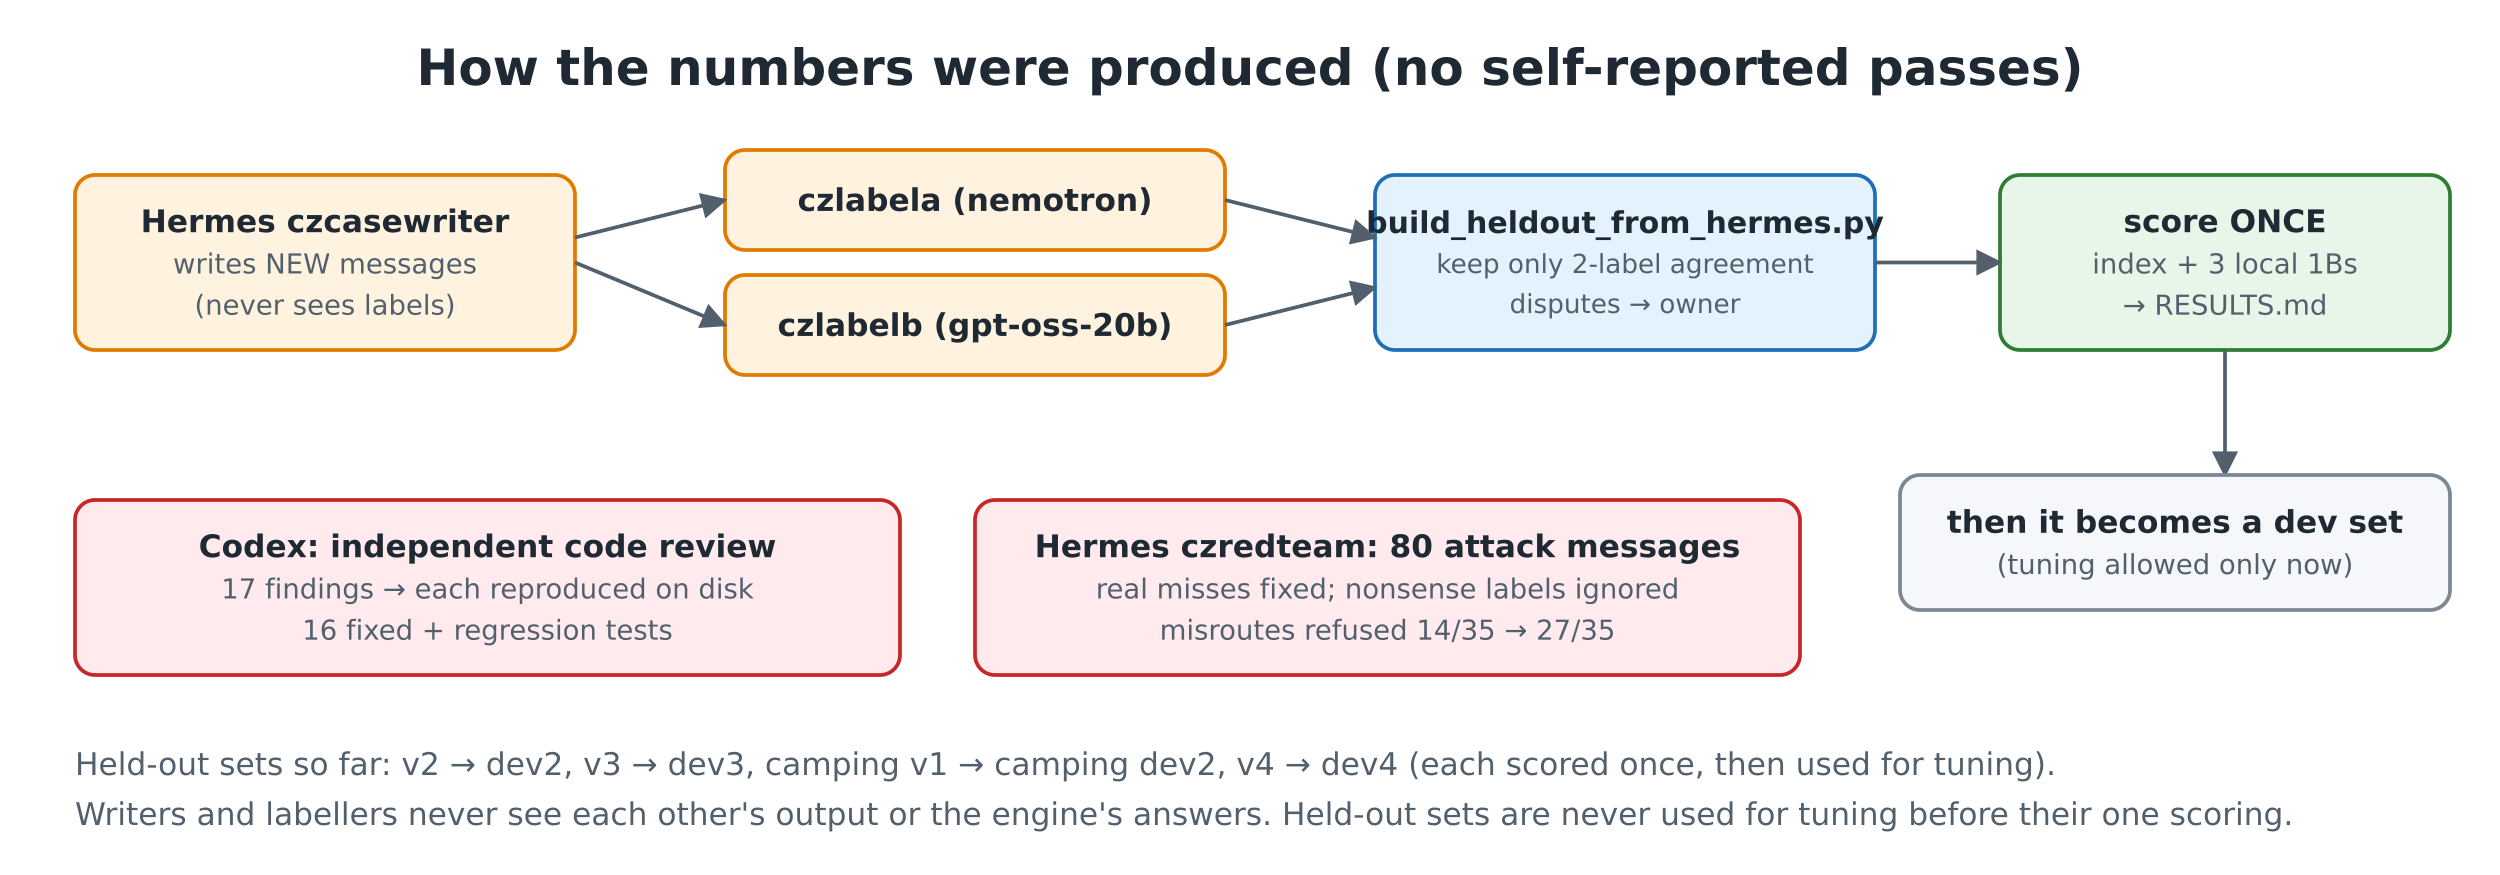
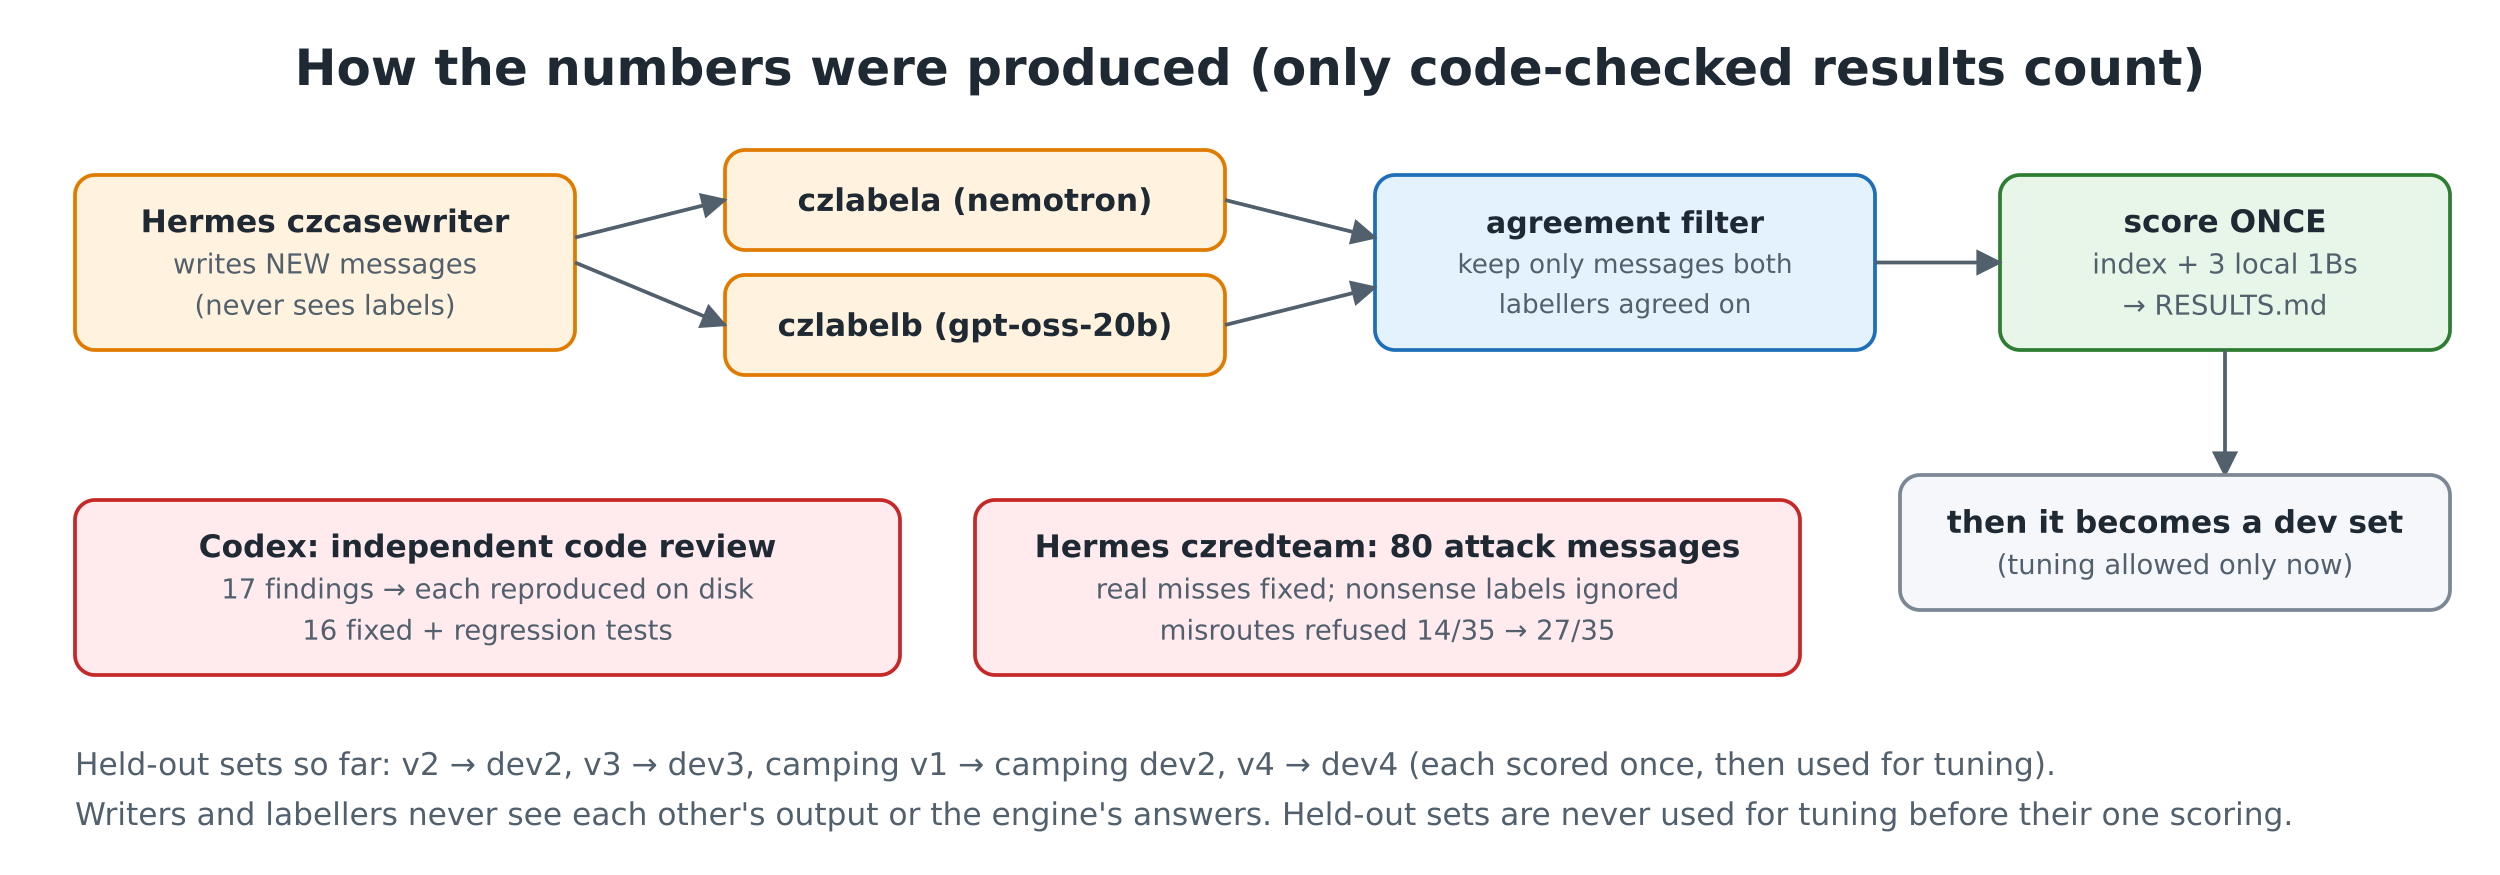
<svg xmlns="http://www.w3.org/2000/svg" width="1000" height="350" viewBox="0 0 1000 350" font-family="DejaVu Sans, Arial, sans-serif">
  <rect width="100%" height="100%" fill="#ffffff" />
  <defs>
    <marker id="a" viewBox="0 0 10 10" refX="9" refY="5" markerWidth="7" markerHeight="7" orient="auto">
      <path d="M0,0 L10,5 L0,10 z" fill="#52606d" />
    </marker>
  </defs>
-   <text x="500.0" y="34" font-size="20" fill="#1f2933" text-anchor="middle" font-weight="bold">How the numbers were produced (no self-reported passes)</text>
+   <text x="500.0" y="34" font-size="20" fill="#1f2933" text-anchor="middle" font-weight="bold">How the numbers were produced (only code-checked results count)</text>
  <rect x="30" y="70" width="200" height="70" rx="8" fill="#fff3e0" stroke="#e07b00" stroke-width="1.5" />
  <text x="130.0" y="92.875" text-anchor="middle" font-size="12.5" font-weight="bold" fill="#1f2933">Hermes czcasewriter</text>
  <text x="130.0" y="109.375" text-anchor="middle" font-size="11.0" font-weight="normal" fill="#52606d">writes NEW messages</text>
  <text x="130.0" y="125.875" text-anchor="middle" font-size="11.0" font-weight="normal" fill="#52606d">(never sees labels)</text>
  <rect x="290" y="60" width="200" height="40" rx="8" fill="#fff3e0" stroke="#e07b00" stroke-width="1.5" />
  <text x="390.0" y="84.375" text-anchor="middle" font-size="12.5" font-weight="bold" fill="#1f2933">czlabela (nemotron)</text>
  <rect x="290" y="110" width="200" height="40" rx="8" fill="#fff3e0" stroke="#e07b00" stroke-width="1.5" />
  <text x="390.0" y="134.375" text-anchor="middle" font-size="12.5" font-weight="bold" fill="#1f2933">czlabelb (gpt-oss-20b)</text>
  <line x1="230" y1="95" x2="290" y2="80" stroke="#52606d" stroke-width="1.5" marker-end="url(#a)" />
  <line x1="230" y1="105" x2="290" y2="130" stroke="#52606d" stroke-width="1.5" marker-end="url(#a)" />
  <rect x="550" y="70" width="200" height="70" rx="8" fill="#e3f2fd" stroke="#1e6fb8" stroke-width="1.5" />
-   <text x="650.0" y="93.2" text-anchor="middle" font-size="12" font-weight="bold" fill="#1f2933">build_heldout_from_hermes.py</text>
-   <text x="650.0" y="109.2" text-anchor="middle" font-size="10.5" font-weight="normal" fill="#52606d">keep only 2-label agreement</text>
-   <text x="650.0" y="125.2" text-anchor="middle" font-size="10.5" font-weight="normal" fill="#52606d">disputes → owner</text>
+   <text x="650.0" y="93.2" text-anchor="middle" font-size="12" font-weight="bold" fill="#1f2933">agreement filter</text>
+   <text x="650.0" y="109.2" text-anchor="middle" font-size="10.5" font-weight="normal" fill="#52606d">keep only messages both</text>
+   <text x="650.0" y="125.2" text-anchor="middle" font-size="10.5" font-weight="normal" fill="#52606d">labellers agreed on</text>
  <line x1="490" y1="80" x2="550" y2="95" stroke="#52606d" stroke-width="1.5" marker-end="url(#a)" />
  <line x1="490" y1="130" x2="550" y2="115" stroke="#52606d" stroke-width="1.5" marker-end="url(#a)" />
  <rect x="800" y="70" width="180" height="70" rx="8" fill="#e8f5e9" stroke="#2e7d32" stroke-width="1.5" />
  <text x="890.0" y="92.875" text-anchor="middle" font-size="12.5" font-weight="bold" fill="#1f2933">score ONCE</text>
  <text x="890.0" y="109.375" text-anchor="middle" font-size="11.0" font-weight="normal" fill="#52606d">index + 3 local 1Bs</text>
  <text x="890.0" y="125.875" text-anchor="middle" font-size="11.0" font-weight="normal" fill="#52606d">→ RESULTS.md</text>
  <line x1="750" y1="105" x2="800" y2="105" stroke="#52606d" stroke-width="1.5" marker-end="url(#a)" />
  <line x1="890" y1="140" x2="890" y2="190" stroke="#52606d" stroke-width="1.5" marker-end="url(#a)" />
  <rect x="760" y="190" width="220" height="54" rx="8" fill="#f5f7fa" stroke="#7b8794" stroke-width="1.5" />
  <text x="870.0" y="213.125" text-anchor="middle" font-size="12.5" font-weight="bold" fill="#1f2933">then it becomes a dev set</text>
  <text x="870.0" y="229.625" text-anchor="middle" font-size="11.0" font-weight="normal" fill="#52606d">(tuning allowed only now)</text>
  <rect x="30" y="200" width="330" height="70" rx="8" fill="#ffebee" stroke="#c62828" stroke-width="1.5" />
  <text x="195.0" y="222.875" text-anchor="middle" font-size="12.5" font-weight="bold" fill="#1f2933">Codex: independent code review</text>
  <text x="195.0" y="239.375" text-anchor="middle" font-size="11.0" font-weight="normal" fill="#52606d">17 findings → each reproduced on disk</text>
  <text x="195.0" y="255.875" text-anchor="middle" font-size="11.0" font-weight="normal" fill="#52606d">16 fixed + regression tests</text>
  <rect x="390" y="200" width="330" height="70" rx="8" fill="#ffebee" stroke="#c62828" stroke-width="1.5" />
  <text x="555.0" y="222.875" text-anchor="middle" font-size="12.5" font-weight="bold" fill="#1f2933">Hermes czredteam: 80 attack messages</text>
  <text x="555.0" y="239.375" text-anchor="middle" font-size="11.0" font-weight="normal" fill="#52606d">real misses fixed; nonsense labels ignored</text>
  <text x="555.0" y="255.875" text-anchor="middle" font-size="11.0" font-weight="normal" fill="#52606d">misroutes refused 14/35 → 27/35</text>
  <text x="30" y="310" font-size="12.5" fill="#52606d" text-anchor="start" font-weight="normal">Held-out sets so far: v2 → dev2, v3 → dev3, camping v1 → camping dev2, v4 → dev4 (each scored once, then used for tuning).</text>
  <text x="30" y="330" font-size="12.5" fill="#52606d" text-anchor="start" font-weight="normal">Writers and labellers never see each other's output or the engine's answers. Held-out sets are never used for tuning before their one scoring.</text>
</svg>
